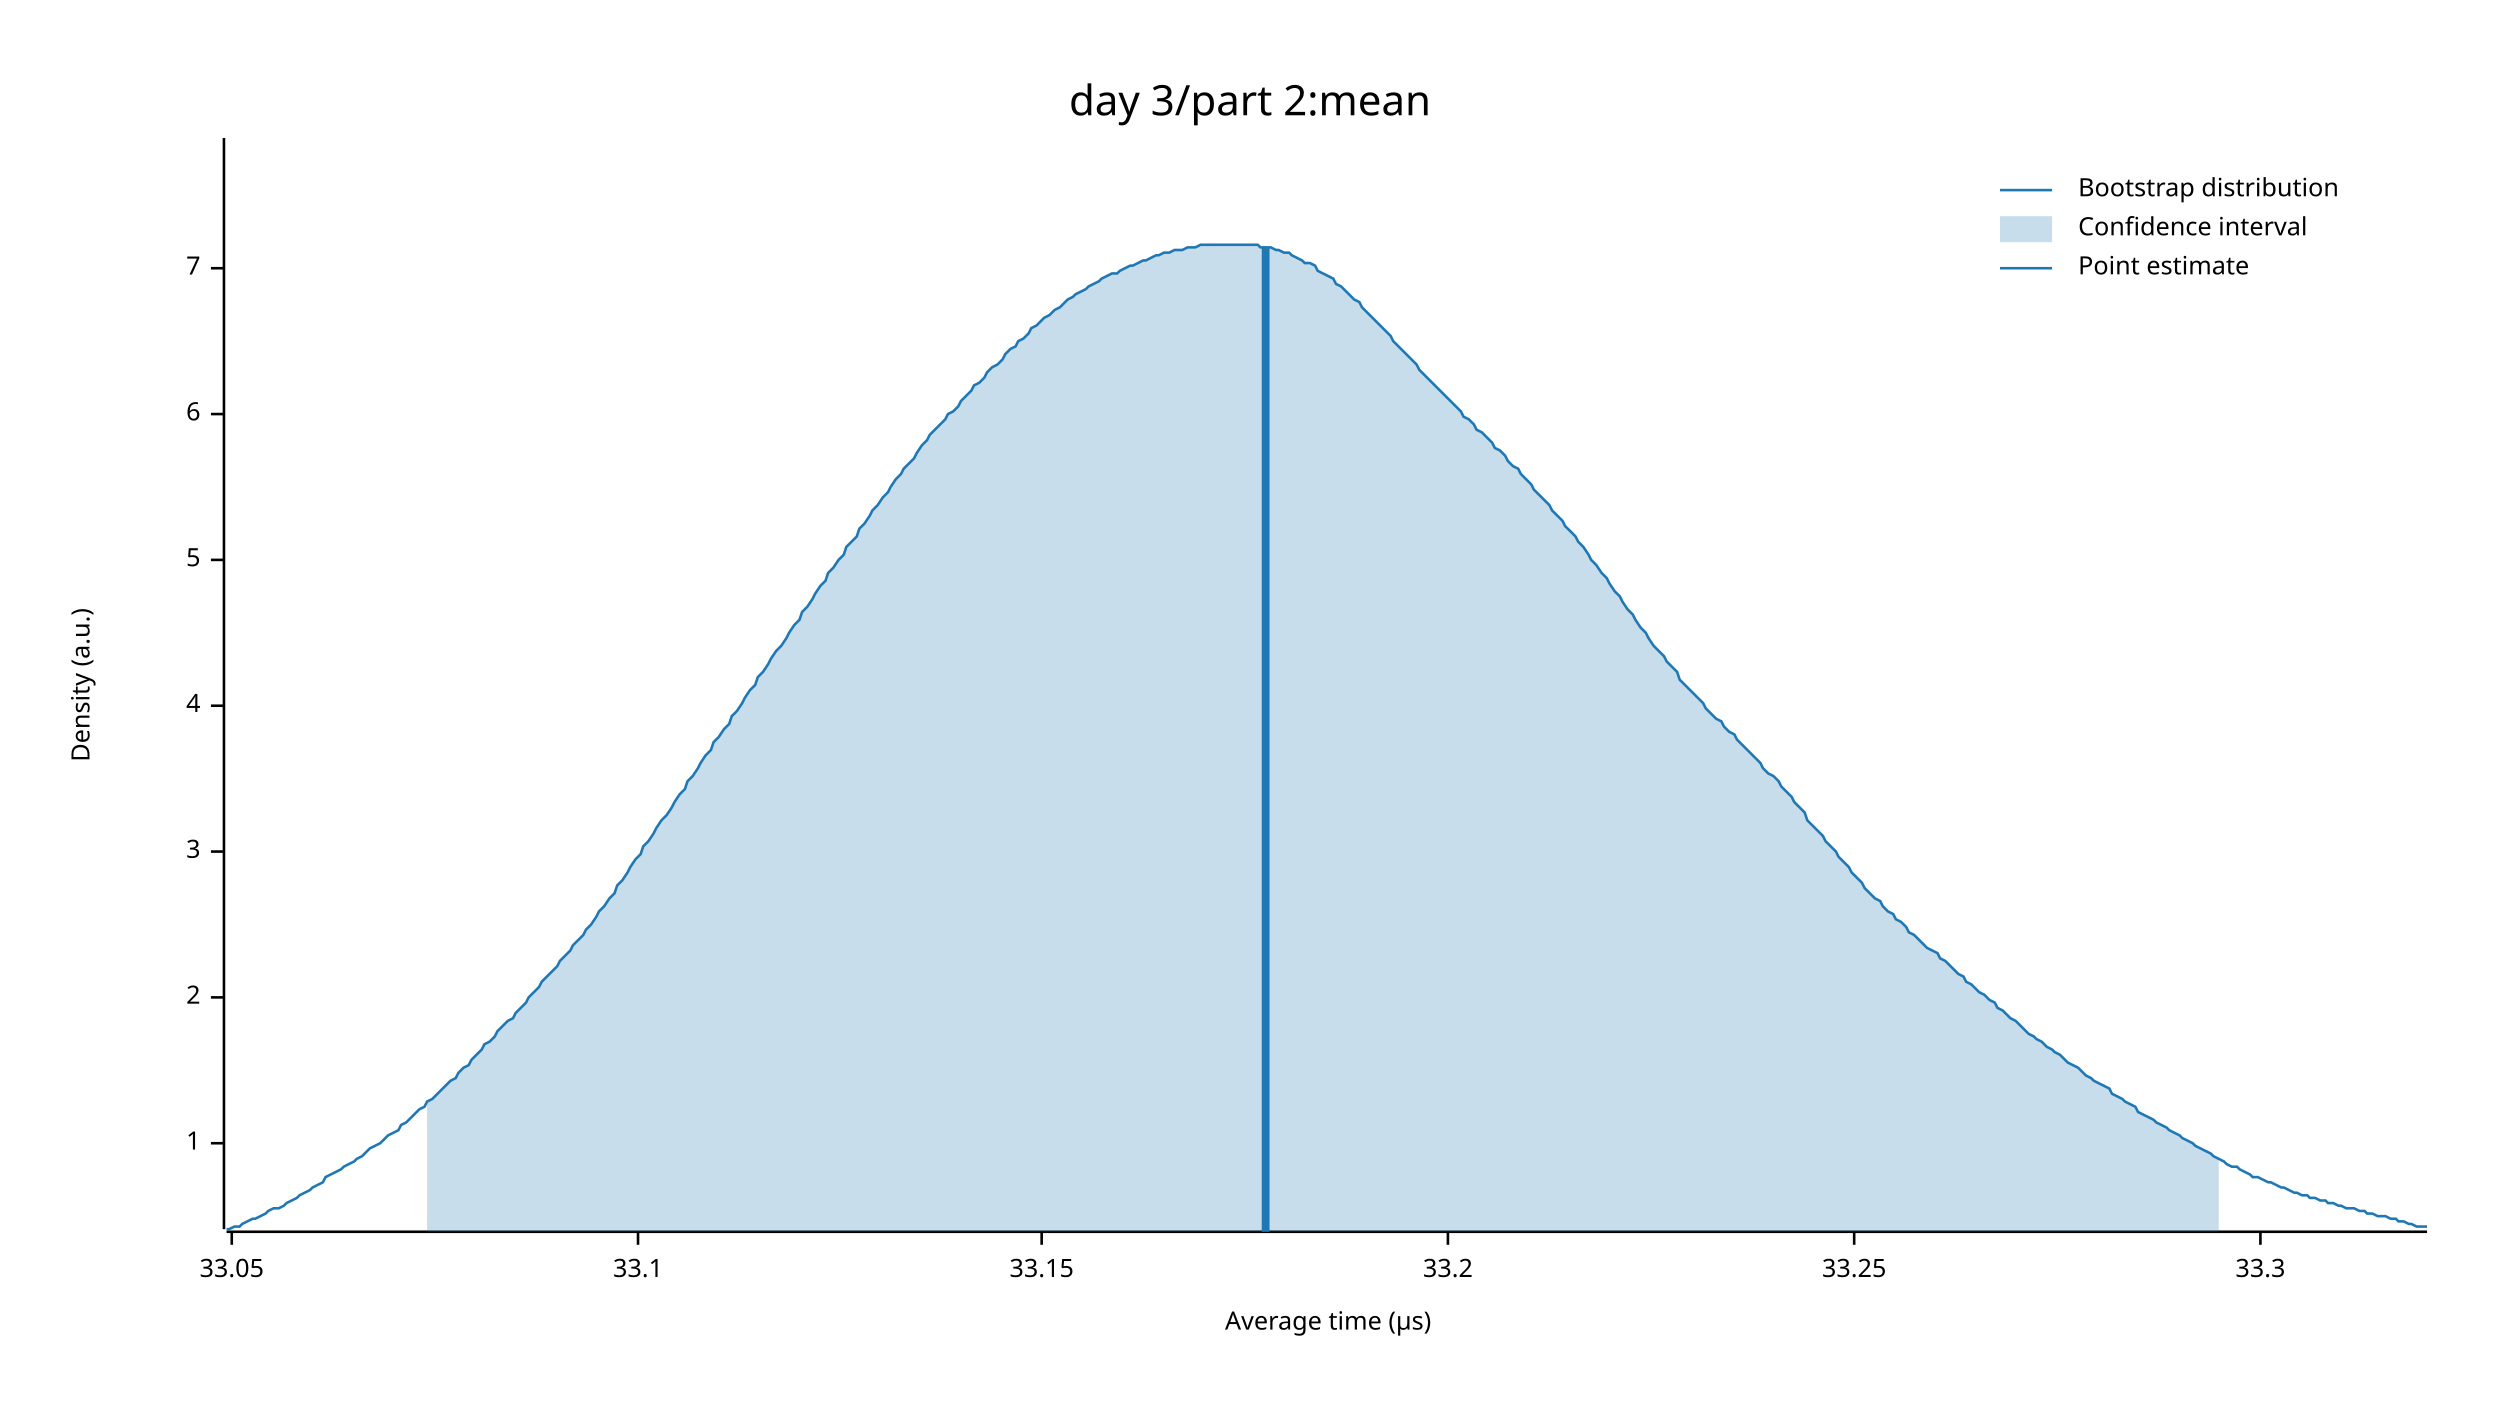
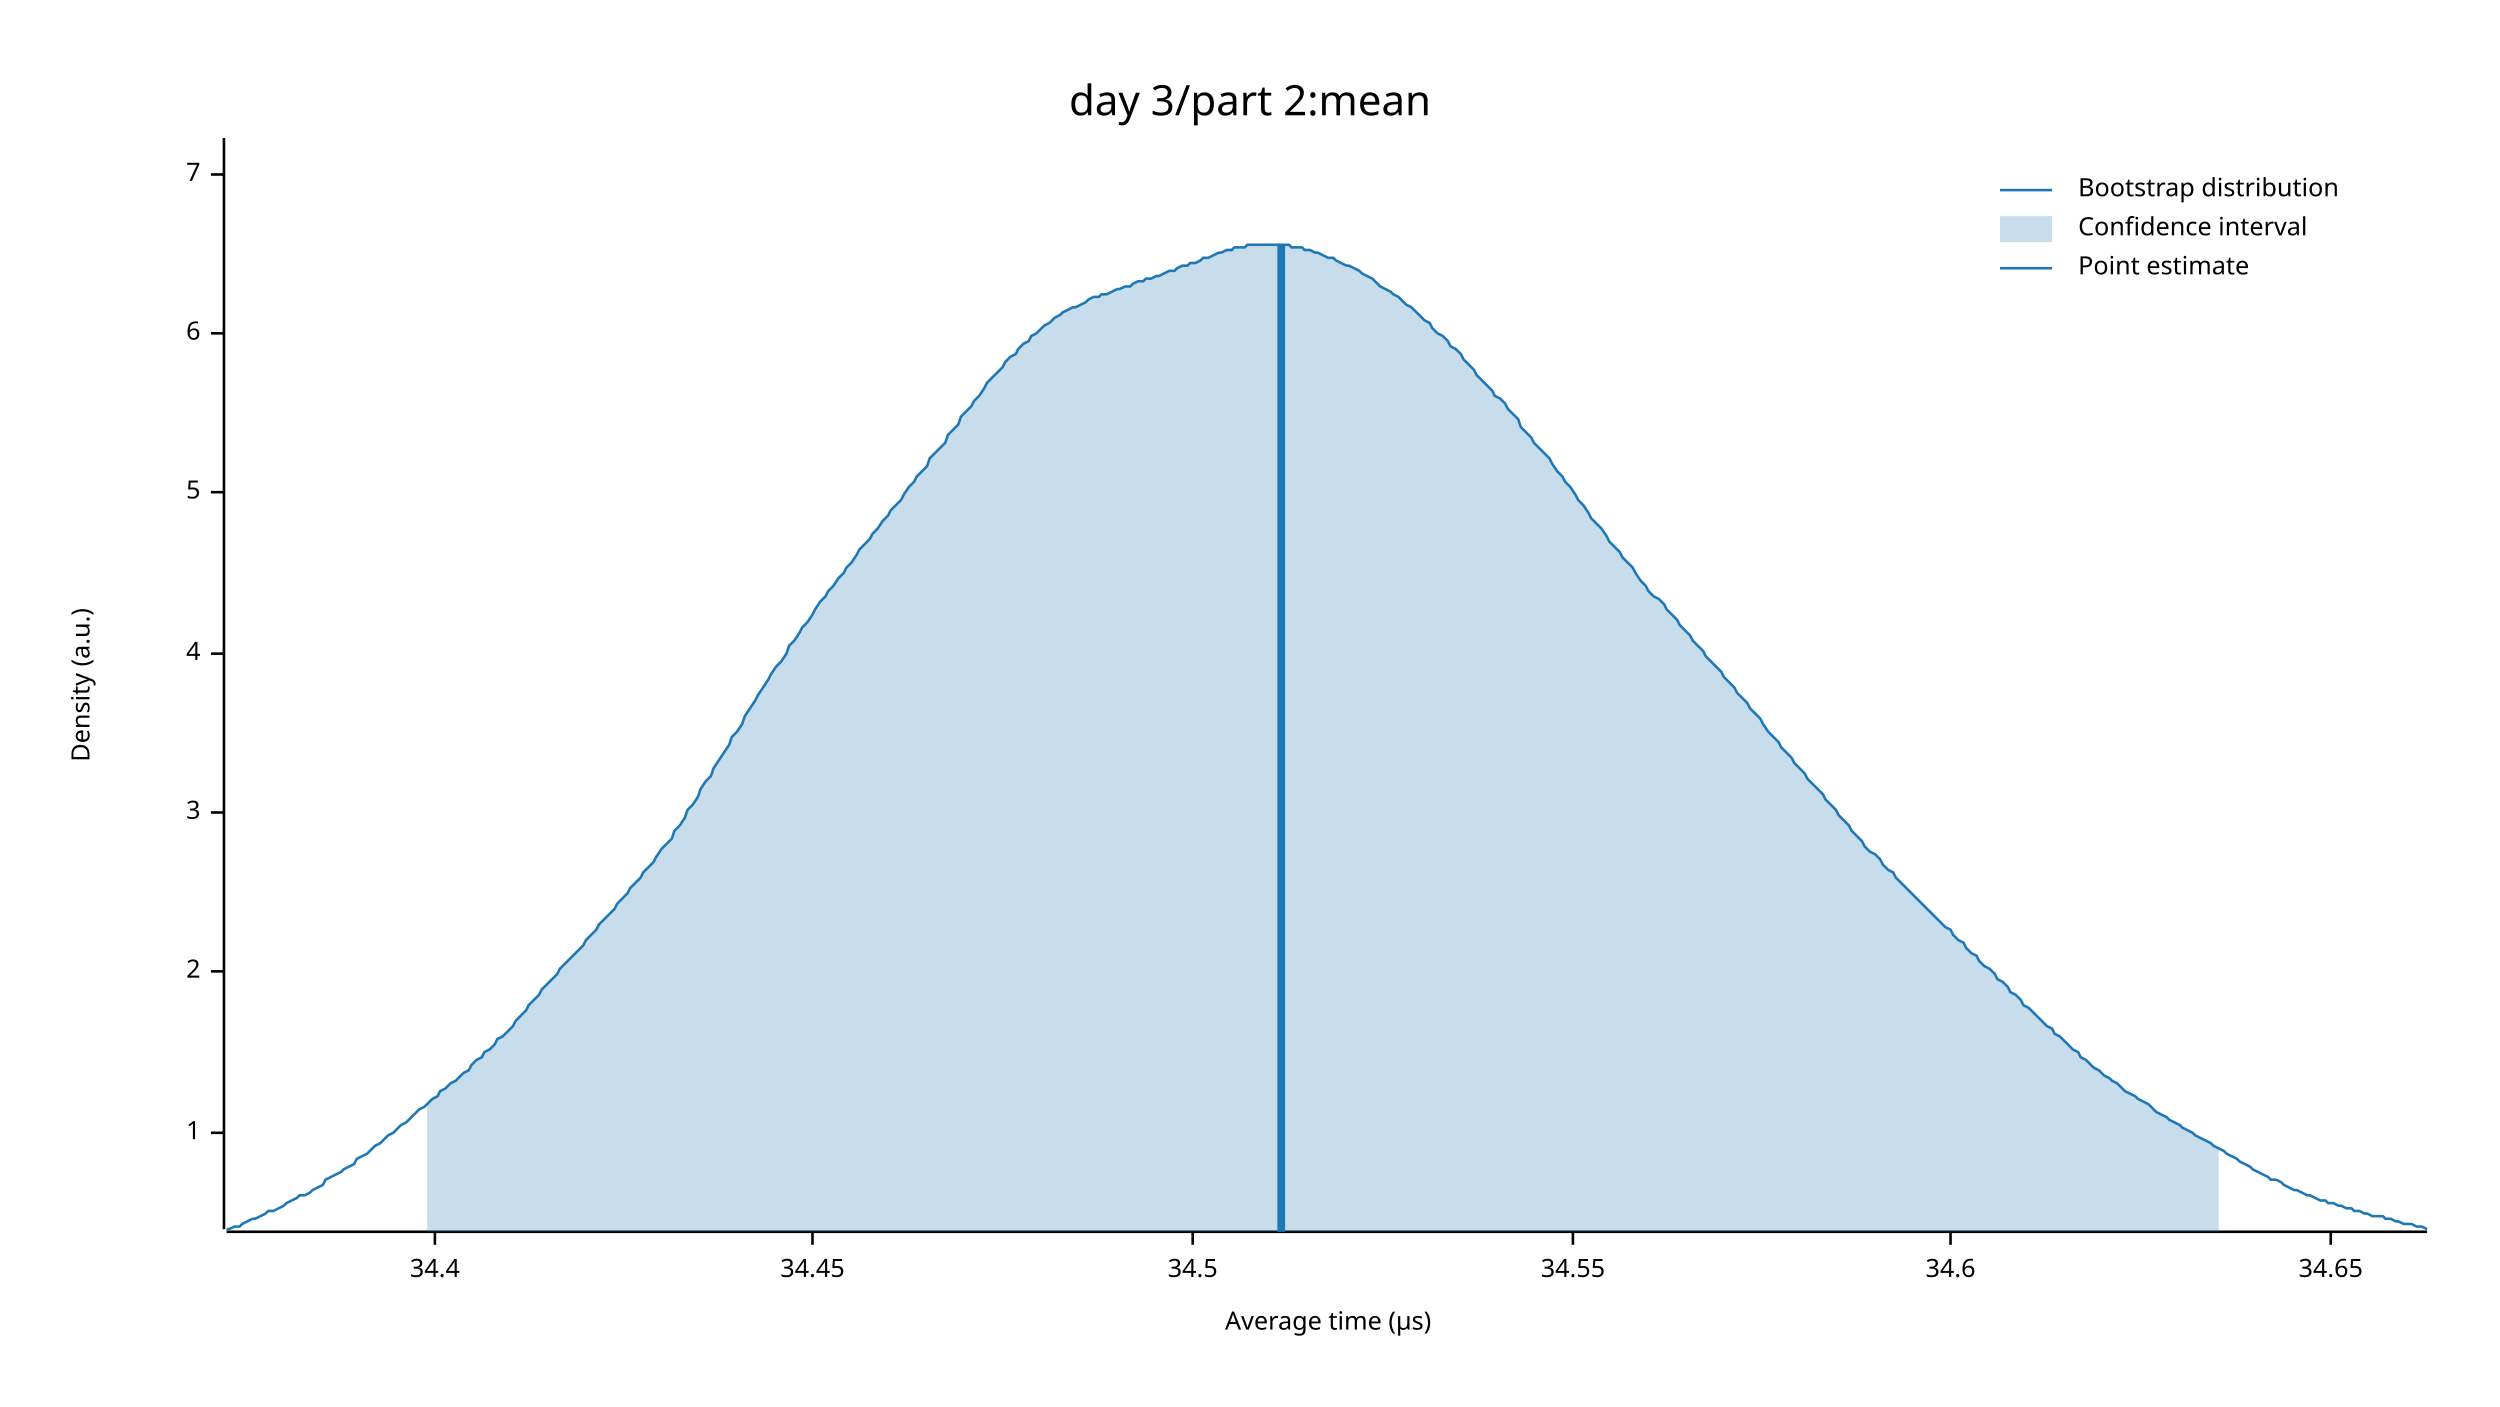
<svg xmlns="http://www.w3.org/2000/svg" width="960" height="540" viewBox="0 0 960 540">
  <text x="480" y="32" dy="0.76em" text-anchor="middle" font-family="sans-serif" font-size="16.129" opacity="1" fill="#000000">
day 3/part 2:mean
</text>
  <text x="27" y="263" dy="0.76em" text-anchor="middle" font-family="sans-serif" font-size="9.677" opacity="1" fill="#000000" transform="rotate(270, 27, 263)">
Density (a.u.)
</text>
  <text x="510" y="513" dy="-0.5ex" text-anchor="middle" font-family="sans-serif" font-size="9.677" opacity="1" fill="#000000">
Average time (µs)
</text>
  <polyline fill="none" opacity="1" stroke="#000000" stroke-width="1" points="86,53 86,472 " />
-   <text x="77" y="439" dy="0.5ex" text-anchor="end" font-family="sans-serif" font-size="9.677" opacity="1" fill="#000000">
+   <text x="77" y="435" dy="0.5ex" text-anchor="end" font-family="sans-serif" font-size="9.677" opacity="1" fill="#000000">
1
</text>
-   <polyline fill="none" opacity="1" stroke="#000000" stroke-width="1" points="81,439 86,439 " />
-   <text x="77" y="383" dy="0.5ex" text-anchor="end" font-family="sans-serif" font-size="9.677" opacity="1" fill="#000000">
+   <polyline fill="none" opacity="1" stroke="#000000" stroke-width="1" points="81,435 86,435 " />
+   <text x="77" y="373" dy="0.5ex" text-anchor="end" font-family="sans-serif" font-size="9.677" opacity="1" fill="#000000">
2
</text>
-   <polyline fill="none" opacity="1" stroke="#000000" stroke-width="1" points="81,383 86,383 " />
-   <text x="77" y="327" dy="0.5ex" text-anchor="end" font-family="sans-serif" font-size="9.677" opacity="1" fill="#000000">
+   <polyline fill="none" opacity="1" stroke="#000000" stroke-width="1" points="81,373 86,373 " />
+   <text x="77" y="312" dy="0.5ex" text-anchor="end" font-family="sans-serif" font-size="9.677" opacity="1" fill="#000000">
3
</text>
-   <polyline fill="none" opacity="1" stroke="#000000" stroke-width="1" points="81,327 86,327 " />
-   <text x="77" y="271" dy="0.5ex" text-anchor="end" font-family="sans-serif" font-size="9.677" opacity="1" fill="#000000">
+   <polyline fill="none" opacity="1" stroke="#000000" stroke-width="1" points="81,312 86,312 " />
+   <text x="77" y="251" dy="0.5ex" text-anchor="end" font-family="sans-serif" font-size="9.677" opacity="1" fill="#000000">
4
</text>
-   <polyline fill="none" opacity="1" stroke="#000000" stroke-width="1" points="81,271 86,271 " />
-   <text x="77" y="215" dy="0.5ex" text-anchor="end" font-family="sans-serif" font-size="9.677" opacity="1" fill="#000000">
+   <polyline fill="none" opacity="1" stroke="#000000" stroke-width="1" points="81,251 86,251 " />
+   <text x="77" y="189" dy="0.5ex" text-anchor="end" font-family="sans-serif" font-size="9.677" opacity="1" fill="#000000">
5
</text>
-   <polyline fill="none" opacity="1" stroke="#000000" stroke-width="1" points="81,215 86,215 " />
-   <text x="77" y="159" dy="0.5ex" text-anchor="end" font-family="sans-serif" font-size="9.677" opacity="1" fill="#000000">
+   <polyline fill="none" opacity="1" stroke="#000000" stroke-width="1" points="81,189 86,189 " />
+   <text x="77" y="128" dy="0.5ex" text-anchor="end" font-family="sans-serif" font-size="9.677" opacity="1" fill="#000000">
6
</text>
-   <polyline fill="none" opacity="1" stroke="#000000" stroke-width="1" points="81,159 86,159 " />
-   <text x="77" y="103" dy="0.5ex" text-anchor="end" font-family="sans-serif" font-size="9.677" opacity="1" fill="#000000">
+   <polyline fill="none" opacity="1" stroke="#000000" stroke-width="1" points="81,128 86,128 " />
+   <text x="77" y="67" dy="0.5ex" text-anchor="end" font-family="sans-serif" font-size="9.677" opacity="1" fill="#000000">
7
</text>
-   <polyline fill="none" opacity="1" stroke="#000000" stroke-width="1" points="81,103 86,103 " />
+   <polyline fill="none" opacity="1" stroke="#000000" stroke-width="1" points="81,67 86,67 " />
  <polyline fill="none" opacity="1" stroke="#000000" stroke-width="1" points="87,473 932,473 " />
-   <text x="89" y="483" dy="0.76em" text-anchor="middle" font-family="sans-serif" font-size="9.677" opacity="1" fill="#000000">
- 33.05
+   <text x="167" y="483" dy="0.76em" text-anchor="middle" font-family="sans-serif" font-size="9.677" opacity="1" fill="#000000">
+ 34.4
</text>
-   <polyline fill="none" opacity="1" stroke="#000000" stroke-width="1" points="89,473 89,478 " />
-   <text x="245" y="483" dy="0.76em" text-anchor="middle" font-family="sans-serif" font-size="9.677" opacity="1" fill="#000000">
- 33.1
+   <polyline fill="none" opacity="1" stroke="#000000" stroke-width="1" points="167,473 167,478 " />
+   <text x="312" y="483" dy="0.76em" text-anchor="middle" font-family="sans-serif" font-size="9.677" opacity="1" fill="#000000">
+ 34.45
</text>
-   <polyline fill="none" opacity="1" stroke="#000000" stroke-width="1" points="245,473 245,478 " />
-   <text x="400" y="483" dy="0.76em" text-anchor="middle" font-family="sans-serif" font-size="9.677" opacity="1" fill="#000000">
- 33.15
+   <polyline fill="none" opacity="1" stroke="#000000" stroke-width="1" points="312,473 312,478 " />
+   <text x="458" y="483" dy="0.76em" text-anchor="middle" font-family="sans-serif" font-size="9.677" opacity="1" fill="#000000">
+ 34.5
</text>
-   <polyline fill="none" opacity="1" stroke="#000000" stroke-width="1" points="400,473 400,478 " />
-   <text x="556" y="483" dy="0.76em" text-anchor="middle" font-family="sans-serif" font-size="9.677" opacity="1" fill="#000000">
- 33.2
+   <polyline fill="none" opacity="1" stroke="#000000" stroke-width="1" points="458,473 458,478 " />
+   <text x="604" y="483" dy="0.76em" text-anchor="middle" font-family="sans-serif" font-size="9.677" opacity="1" fill="#000000">
+ 34.55
</text>
-   <polyline fill="none" opacity="1" stroke="#000000" stroke-width="1" points="556,473 556,478 " />
-   <text x="712" y="483" dy="0.76em" text-anchor="middle" font-family="sans-serif" font-size="9.677" opacity="1" fill="#000000">
- 33.25
+   <polyline fill="none" opacity="1" stroke="#000000" stroke-width="1" points="604,473 604,478 " />
+   <text x="749" y="483" dy="0.76em" text-anchor="middle" font-family="sans-serif" font-size="9.677" opacity="1" fill="#000000">
+ 34.6
</text>
-   <polyline fill="none" opacity="1" stroke="#000000" stroke-width="1" points="712,473 712,478 " />
-   <text x="868" y="483" dy="0.76em" text-anchor="middle" font-family="sans-serif" font-size="9.677" opacity="1" fill="#000000">
- 33.3
+   <polyline fill="none" opacity="1" stroke="#000000" stroke-width="1" points="749,473 749,478 " />
+   <text x="895" y="483" dy="0.76em" text-anchor="middle" font-family="sans-serif" font-size="9.677" opacity="1" fill="#000000">
+ 34.65
</text>
-   <polyline fill="none" opacity="1" stroke="#000000" stroke-width="1" points="868,473 868,478 " />
-   <polyline fill="none" opacity="1" stroke="#1F78B4" stroke-width="1" points="87,472 88,472 90,471 92,471 93,470 95,469 97,468 98,468 100,467 102,466 103,465 105,464 107,464 109,463 110,462 112,461 114,460 115,459 117,458 119,457 120,456 122,455 124,454 125,452 127,451 129,450 131,449 132,448 134,447 136,446 137,445 139,444 141,442 142,441 144,440 146,439 147,438 149,436 151,435 153,434 154,432 156,431 158,429 159,428 161,426 163,425 164,423 166,422 168,420 169,419 171,417 173,415 175,414 176,412 178,410 180,409 181,407 183,405 185,403 186,401 188,400 190,398 191,396 193,394 195,392 197,391 198,389 200,387 202,385 203,383 205,381 207,379 208,377 210,375 212,373 214,371 215,369 217,367 219,365 220,363 222,361 224,359 225,357 227,355 229,352 230,350 232,348 234,345 236,343 237,340 239,338 241,335 242,333 244,330 246,328 247,325 249,323 251,320 252,318 254,315 256,313 258,310 259,308 261,305 263,303 264,300 266,298 268,295 269,293 271,290 273,288 274,285 276,283 278,280 280,278 281,275 283,273 285,270 286,268 288,265 290,263 291,260 293,258 295,255 296,253 298,250 300,248 302,245 303,243 305,240 307,238 308,235 310,233 312,230 313,228 315,225 317,223 318,220 320,218 322,215 324,213 325,210 327,208 329,206 330,203 332,201 334,198 335,196 337,194 339,191 341,189 342,187 344,184 346,182 347,180 349,178 351,176 352,174 354,171 356,169 357,167 359,165 361,163 363,161 364,159 366,158 368,156 369,154 371,152 373,150 374,148 376,147 378,145 379,143 381,141 383,140 385,138 386,136 388,134 390,133 391,131 393,130 395,128 396,126 398,125 400,123 401,122 403,121 405,119 407,118 408,117 410,115 412,114 413,113 415,112 417,111 418,110 420,109 422,108 423,107 425,106 427,105 429,105 430,104 432,103 434,102 435,102 437,101 439,100 440,100 442,99 444,98 445,98 447,97 449,97 451,96 452,96 454,96 456,95 457,95 459,95 461,94 462,94 464,94 466,94 468,94 469,94 471,94 473,94 474,94 476,94 478,94 479,94 481,94 483,94 484,95 486,95 488,95 490,96 491,96 493,97 495,97 496,98 498,99 500,100 501,101 503,101 505,102 506,104 508,105 510,106 512,107 513,109 515,110 517,112 518,113 520,115 522,116 523,118 525,120 527,122 528,123 530,125 532,127 534,129 535,131 537,133 539,135 540,136 542,138 544,140 545,142 547,144 549,146 550,147 552,149 554,151 556,153 557,154 559,156 561,158 562,160 564,161 566,163 567,165 569,166 571,168 573,170 574,172 576,173 578,175 579,177 581,179 583,180 584,182 586,184 588,186 589,188 591,190 593,192 595,194 596,196 598,198 600,200 601,202 603,204 605,206 606,208 608,210 610,213 611,215 613,217 615,220 617,222 618,224 620,227 622,229 623,231 625,234 627,236 628,238 630,241 632,243 633,245 635,248 637,250 639,252 640,254 642,256 644,258 645,261 647,263 649,265 650,266 652,268 654,270 655,272 657,274 659,276 661,277 662,279 664,281 666,282 667,284 669,286 671,288 672,289 674,291 676,293 677,295 679,297 681,298 683,300 684,302 686,304 688,306 689,308 691,310 693,312 694,315 696,317 698,319 700,321 701,323 703,325 705,327 706,329 708,331 710,333 711,335 713,337 715,339 716,341 718,343 720,345 722,346 723,348 725,350 727,351 728,353 730,354 732,356 733,358 735,359 737,361 738,362 740,364 742,365 744,366 745,368 747,369 749,371 750,372 752,374 754,375 755,377 757,378 759,380 760,381 762,382 764,384 766,385 767,387 769,388 771,390 772,391 774,392 776,394 777,395 779,397 781,398 782,399 784,400 786,402 788,403 789,404 791,405 793,407 794,408 796,409 798,410 799,411 801,413 803,414 804,415 806,416 808,417 810,418 811,420 813,421 815,422 816,423 818,424 820,425 821,427 823,428 825,429 827,430 828,431 830,432 832,433 833,434 835,435 837,436 838,437 840,438 842,439 843,440 845,441 847,442 849,443 850,444 852,445 854,446 855,447 857,448 859,448 860,449 862,450 864,451 865,452 867,452 869,453 871,454 872,454 874,455 876,456 877,456 879,457 881,458 882,458 884,459 886,459 887,460 889,460 891,461 893,461 894,462 896,462 898,463 899,463 901,464 903,464 904,464 906,465 908,465 909,466 911,466 913,467 915,467 916,467 918,468 920,468 921,469 923,469 925,470 926,470 928,471 930,471 932,471 " />
-   <polygon opacity="0.25" fill="#1F78B4" points="164,423 166,422 168,420 169,419 171,417 173,415 175,414 176,412 178,410 180,409 181,407 183,405 185,403 186,401 188,400 190,398 191,396 193,394 195,392 197,391 198,389 200,387 202,385 203,383 205,381 207,379 208,377 210,375 212,373 214,371 215,369 217,367 219,365 220,363 222,361 224,359 225,357 227,355 229,352 230,350 232,348 234,345 236,343 237,340 239,338 241,335 242,333 244,330 246,328 247,325 249,323 251,320 252,318 254,315 256,313 258,310 259,308 261,305 263,303 264,300 266,298 268,295 269,293 271,290 273,288 274,285 276,283 278,280 280,278 281,275 283,273 285,270 286,268 288,265 290,263 291,260 293,258 295,255 296,253 298,250 300,248 302,245 303,243 305,240 307,238 308,235 310,233 312,230 313,228 315,225 317,223 318,220 320,218 322,215 324,213 325,210 327,208 329,206 330,203 332,201 334,198 335,196 337,194 339,191 341,189 342,187 344,184 346,182 347,180 349,178 351,176 352,174 354,171 356,169 357,167 359,165 361,163 363,161 364,159 366,158 368,156 369,154 371,152 373,150 374,148 376,147 378,145 379,143 381,141 383,140 385,138 386,136 388,134 390,133 391,131 393,130 395,128 396,126 398,125 400,123 401,122 403,121 405,119 407,118 408,117 410,115 412,114 413,113 415,112 417,111 418,110 420,109 422,108 423,107 425,106 427,105 429,105 430,104 432,103 434,102 435,102 437,101 439,100 440,100 442,99 444,98 445,98 447,97 449,97 451,96 452,96 454,96 456,95 457,95 459,95 461,94 462,94 464,94 466,94 468,94 469,94 471,94 473,94 474,94 476,94 478,94 479,94 481,94 483,94 484,95 486,95 488,95 490,96 491,96 493,97 495,97 496,98 498,99 500,100 501,101 503,101 505,102 506,104 508,105 510,106 512,107 513,109 515,110 517,112 518,113 520,115 522,116 523,118 525,120 527,122 528,123 530,125 532,127 534,129 535,131 537,133 539,135 540,136 542,138 544,140 545,142 547,144 549,146 550,147 552,149 554,151 556,153 557,154 559,156 561,158 562,160 564,161 566,163 567,165 569,166 571,168 573,170 574,172 576,173 578,175 579,177 581,179 583,180 584,182 586,184 588,186 589,188 591,190 593,192 595,194 596,196 598,198 600,200 601,202 603,204 605,206 606,208 608,210 610,213 611,215 613,217 615,220 617,222 618,224 620,227 622,229 623,231 625,234 627,236 628,238 630,241 632,243 633,245 635,248 637,250 639,252 640,254 642,256 644,258 645,261 647,263 649,265 650,266 652,268 654,270 655,272 657,274 659,276 661,277 662,279 664,281 666,282 667,284 669,286 671,288 672,289 674,291 676,293 677,295 679,297 681,298 683,300 684,302 686,304 688,306 689,308 691,310 693,312 694,315 696,317 698,319 700,321 701,323 703,325 705,327 706,329 708,331 710,333 711,335 713,337 715,339 716,341 718,343 720,345 722,346 723,348 725,350 727,351 728,353 730,354 732,356 733,358 735,359 737,361 738,362 740,364 742,365 744,366 745,368 747,369 749,371 750,372 752,374 754,375 755,377 757,378 759,380 760,381 762,382 764,384 766,385 767,387 769,388 771,390 772,391 774,392 776,394 777,395 779,397 781,398 782,399 784,400 786,402 788,403 789,404 791,405 793,407 794,408 796,409 798,410 799,411 801,413 803,414 804,415 806,416 808,417 810,418 811,420 813,421 815,422 816,423 818,424 820,425 821,427 823,428 825,429 827,430 828,431 830,432 832,433 833,434 835,435 837,436 838,437 840,438 842,439 843,440 845,441 847,442 849,443 850,444 852,445 852,473 164,473 " />
-   <polyline fill="none" opacity="1" stroke="#1F78B4" stroke-width="3" points="486,473 486,95 " />
+   <polyline fill="none" opacity="1" stroke="#000000" stroke-width="1" points="895,473 895,478 " />
+   <polyline fill="none" opacity="1" stroke="#1F78B4" stroke-width="1" points="87,472 88,472 90,471 92,471 93,470 95,469 97,468 98,468 100,467 102,466 103,465 105,465 107,464 109,463 110,462 112,461 114,460 115,459 117,459 119,458 120,457 122,456 124,455 125,453 127,452 129,451 131,450 132,449 134,448 136,447 137,445 139,444 141,443 142,442 144,440 146,439 147,438 149,436 151,435 153,433 154,432 156,431 158,429 159,428 161,426 163,425 164,424 166,422 168,421 169,419 171,418 173,416 175,415 176,414 178,412 180,411 181,409 183,407 185,406 186,404 188,403 190,401 191,399 193,398 195,396 197,394 198,392 200,390 202,388 203,386 205,384 207,382 208,380 210,378 212,376 214,374 215,372 217,370 219,368 220,367 222,365 224,363 225,361 227,359 229,357 230,355 232,353 234,351 236,349 237,347 239,345 241,343 242,341 244,339 246,337 247,335 249,333 251,331 252,329 254,326 256,324 258,322 259,319 261,317 263,314 264,311 266,309 268,306 269,303 271,300 273,298 274,295 276,292 278,289 280,286 281,283 283,281 285,278 286,275 288,272 290,269 291,267 293,264 295,261 296,259 298,256 300,254 302,251 303,248 305,246 307,243 308,241 310,239 312,236 313,234 315,231 317,229 318,227 320,225 322,222 324,220 325,218 327,216 329,213 330,211 332,209 334,207 335,205 337,203 339,200 341,198 342,196 344,194 346,192 347,190 349,187 351,185 352,183 354,181 356,179 357,176 359,174 361,172 363,170 364,167 366,165 368,163 369,160 371,158 373,156 374,154 376,152 378,149 379,147 381,145 383,143 385,141 386,139 388,137 390,136 391,134 393,132 395,131 396,129 398,128 400,126 401,125 403,124 405,122 407,121 408,120 410,119 412,118 413,118 415,117 417,116 418,115 420,114 422,114 423,113 425,113 427,112 429,111 430,111 432,110 434,110 435,109 437,108 439,108 440,107 442,107 444,106 445,106 447,105 449,104 451,104 452,103 454,102 456,102 457,101 459,101 461,100 462,99 464,99 466,98 468,97 469,97 471,96 473,96 474,95 476,95 478,95 479,94 481,94 483,94 484,94 486,94 488,94 490,94 491,94 493,94 495,94 496,95 498,95 500,95 501,96 503,96 505,97 506,97 508,98 510,99 512,99 513,100 515,101 517,102 518,102 520,103 522,104 523,105 525,106 527,107 528,108 530,110 532,111 534,112 535,113 537,114 539,116 540,117 542,118 544,120 545,121 547,123 549,124 550,126 552,128 554,129 556,131 557,133 559,134 561,136 562,138 564,140 566,142 567,144 569,146 571,148 573,150 574,152 576,153 578,155 579,157 581,159 583,161 584,164 586,166 588,168 589,170 591,172 593,174 595,176 596,178 598,181 600,183 601,185 603,187 605,190 606,192 608,194 610,197 611,199 613,201 615,203 617,206 618,208 620,210 622,212 623,214 625,216 627,218 628,220 630,223 632,225 633,227 635,229 637,230 639,232 640,234 642,236 644,238 645,240 647,242 649,244 650,246 652,248 654,250 655,252 657,254 659,256 661,258 662,260 664,262 666,264 667,266 669,268 671,270 672,272 674,274 676,276 677,278 679,281 681,283 683,285 684,287 686,289 688,291 689,293 691,295 693,297 694,299 696,301 698,303 700,305 701,307 703,309 705,311 706,313 708,315 710,317 711,319 713,321 715,323 716,325 718,327 720,328 722,330 723,332 725,334 727,335 728,337 730,339 732,341 733,342 735,344 737,346 738,347 740,349 742,351 744,353 745,354 747,356 749,357 750,359 752,361 754,362 755,364 757,366 759,367 760,369 762,371 764,372 766,374 767,376 769,377 771,379 772,381 774,382 776,384 777,386 779,387 781,389 782,390 784,392 786,394 788,395 789,397 791,398 793,400 794,401 796,403 798,404 799,406 801,407 803,409 804,410 806,411 808,413 810,414 811,415 813,416 815,418 816,419 818,420 820,421 821,422 823,423 825,424 827,426 828,427 830,428 832,429 833,430 835,431 837,432 838,433 840,434 842,435 843,436 845,437 847,438 849,439 850,440 852,441 854,442 855,443 857,444 859,445 860,446 862,447 864,448 865,449 867,450 869,451 871,452 872,453 874,453 876,454 877,455 879,456 881,457 882,457 884,458 886,459 887,459 889,460 891,461 893,461 894,462 896,462 898,463 899,463 901,464 903,464 904,465 906,465 908,466 909,466 911,467 913,467 915,467 916,468 918,468 920,469 921,469 923,470 925,470 926,470 928,471 930,471 932,472 " />
+   <polygon opacity="0.25" fill="#1F78B4" points="164,424 166,422 168,421 169,419 171,418 173,416 175,415 176,414 178,412 180,411 181,409 183,407 185,406 186,404 188,403 190,401 191,399 193,398 195,396 197,394 198,392 200,390 202,388 203,386 205,384 207,382 208,380 210,378 212,376 214,374 215,372 217,370 219,368 220,367 222,365 224,363 225,361 227,359 229,357 230,355 232,353 234,351 236,349 237,347 239,345 241,343 242,341 244,339 246,337 247,335 249,333 251,331 252,329 254,326 256,324 258,322 259,319 261,317 263,314 264,311 266,309 268,306 269,303 271,300 273,298 274,295 276,292 278,289 280,286 281,283 283,281 285,278 286,275 288,272 290,269 291,267 293,264 295,261 296,259 298,256 300,254 302,251 303,248 305,246 307,243 308,241 310,239 312,236 313,234 315,231 317,229 318,227 320,225 322,222 324,220 325,218 327,216 329,213 330,211 332,209 334,207 335,205 337,203 339,200 341,198 342,196 344,194 346,192 347,190 349,187 351,185 352,183 354,181 356,179 357,176 359,174 361,172 363,170 364,167 366,165 368,163 369,160 371,158 373,156 374,154 376,152 378,149 379,147 381,145 383,143 385,141 386,139 388,137 390,136 391,134 393,132 395,131 396,129 398,128 400,126 401,125 403,124 405,122 407,121 408,120 410,119 412,118 413,118 415,117 417,116 418,115 420,114 422,114 423,113 425,113 427,112 429,111 430,111 432,110 434,110 435,109 437,108 439,108 440,107 442,107 444,106 445,106 447,105 449,104 451,104 452,103 454,102 456,102 457,101 459,101 461,100 462,99 464,99 466,98 468,97 469,97 471,96 473,96 474,95 476,95 478,95 479,94 481,94 483,94 484,94 486,94 488,94 490,94 491,94 493,94 495,94 496,95 498,95 500,95 501,96 503,96 505,97 506,97 508,98 510,99 512,99 513,100 515,101 517,102 518,102 520,103 522,104 523,105 525,106 527,107 528,108 530,110 532,111 534,112 535,113 537,114 539,116 540,117 542,118 544,120 545,121 547,123 549,124 550,126 552,128 554,129 556,131 557,133 559,134 561,136 562,138 564,140 566,142 567,144 569,146 571,148 573,150 574,152 576,153 578,155 579,157 581,159 583,161 584,164 586,166 588,168 589,170 591,172 593,174 595,176 596,178 598,181 600,183 601,185 603,187 605,190 606,192 608,194 610,197 611,199 613,201 615,203 617,206 618,208 620,210 622,212 623,214 625,216 627,218 628,220 630,223 632,225 633,227 635,229 637,230 639,232 640,234 642,236 644,238 645,240 647,242 649,244 650,246 652,248 654,250 655,252 657,254 659,256 661,258 662,260 664,262 666,264 667,266 669,268 671,270 672,272 674,274 676,276 677,278 679,281 681,283 683,285 684,287 686,289 688,291 689,293 691,295 693,297 694,299 696,301 698,303 700,305 701,307 703,309 705,311 706,313 708,315 710,317 711,319 713,321 715,323 716,325 718,327 720,328 722,330 723,332 725,334 727,335 728,337 730,339 732,341 733,342 735,344 737,346 738,347 740,349 742,351 744,353 745,354 747,356 749,357 750,359 752,361 754,362 755,364 757,366 759,367 760,369 762,371 764,372 766,374 767,376 769,377 771,379 772,381 774,382 776,384 777,386 779,387 781,389 782,390 784,392 786,394 788,395 789,397 791,398 793,400 794,401 796,403 798,404 799,406 801,407 803,409 804,410 806,411 808,413 810,414 811,415 813,416 815,418 816,419 818,420 820,421 821,422 823,423 825,424 827,426 828,427 830,428 832,429 833,430 835,431 837,432 838,433 840,434 842,435 843,436 845,437 847,438 849,439 850,440 852,441 852,473 164,473 " />
+   <polyline fill="none" opacity="1" stroke="#1F78B4" stroke-width="3" points="492,473 492,94 " />
  <text x="798" y="68" dy="0.76em" text-anchor="start" font-family="sans-serif" font-size="9.677" opacity="1" fill="#000000">
Bootstrap distribution
</text>
  <text x="798" y="83" dy="0.76em" text-anchor="start" font-family="sans-serif" font-size="9.677" opacity="1" fill="#000000">
Confidence interval
</text>
  <text x="798" y="98" dy="0.76em" text-anchor="start" font-family="sans-serif" font-size="9.677" opacity="1" fill="#000000">
Point estimate
</text>
  <polyline fill="none" opacity="1" stroke="#1F78B4" stroke-width="1" points="768,73 788,73 " />
  <rect x="768" y="83" width="20" height="10" opacity="0.25" fill="#1F78B4" stroke="none" />
  <polyline fill="none" opacity="1" stroke="#1F78B4" stroke-width="1" points="768,103 788,103 " />
</svg>
